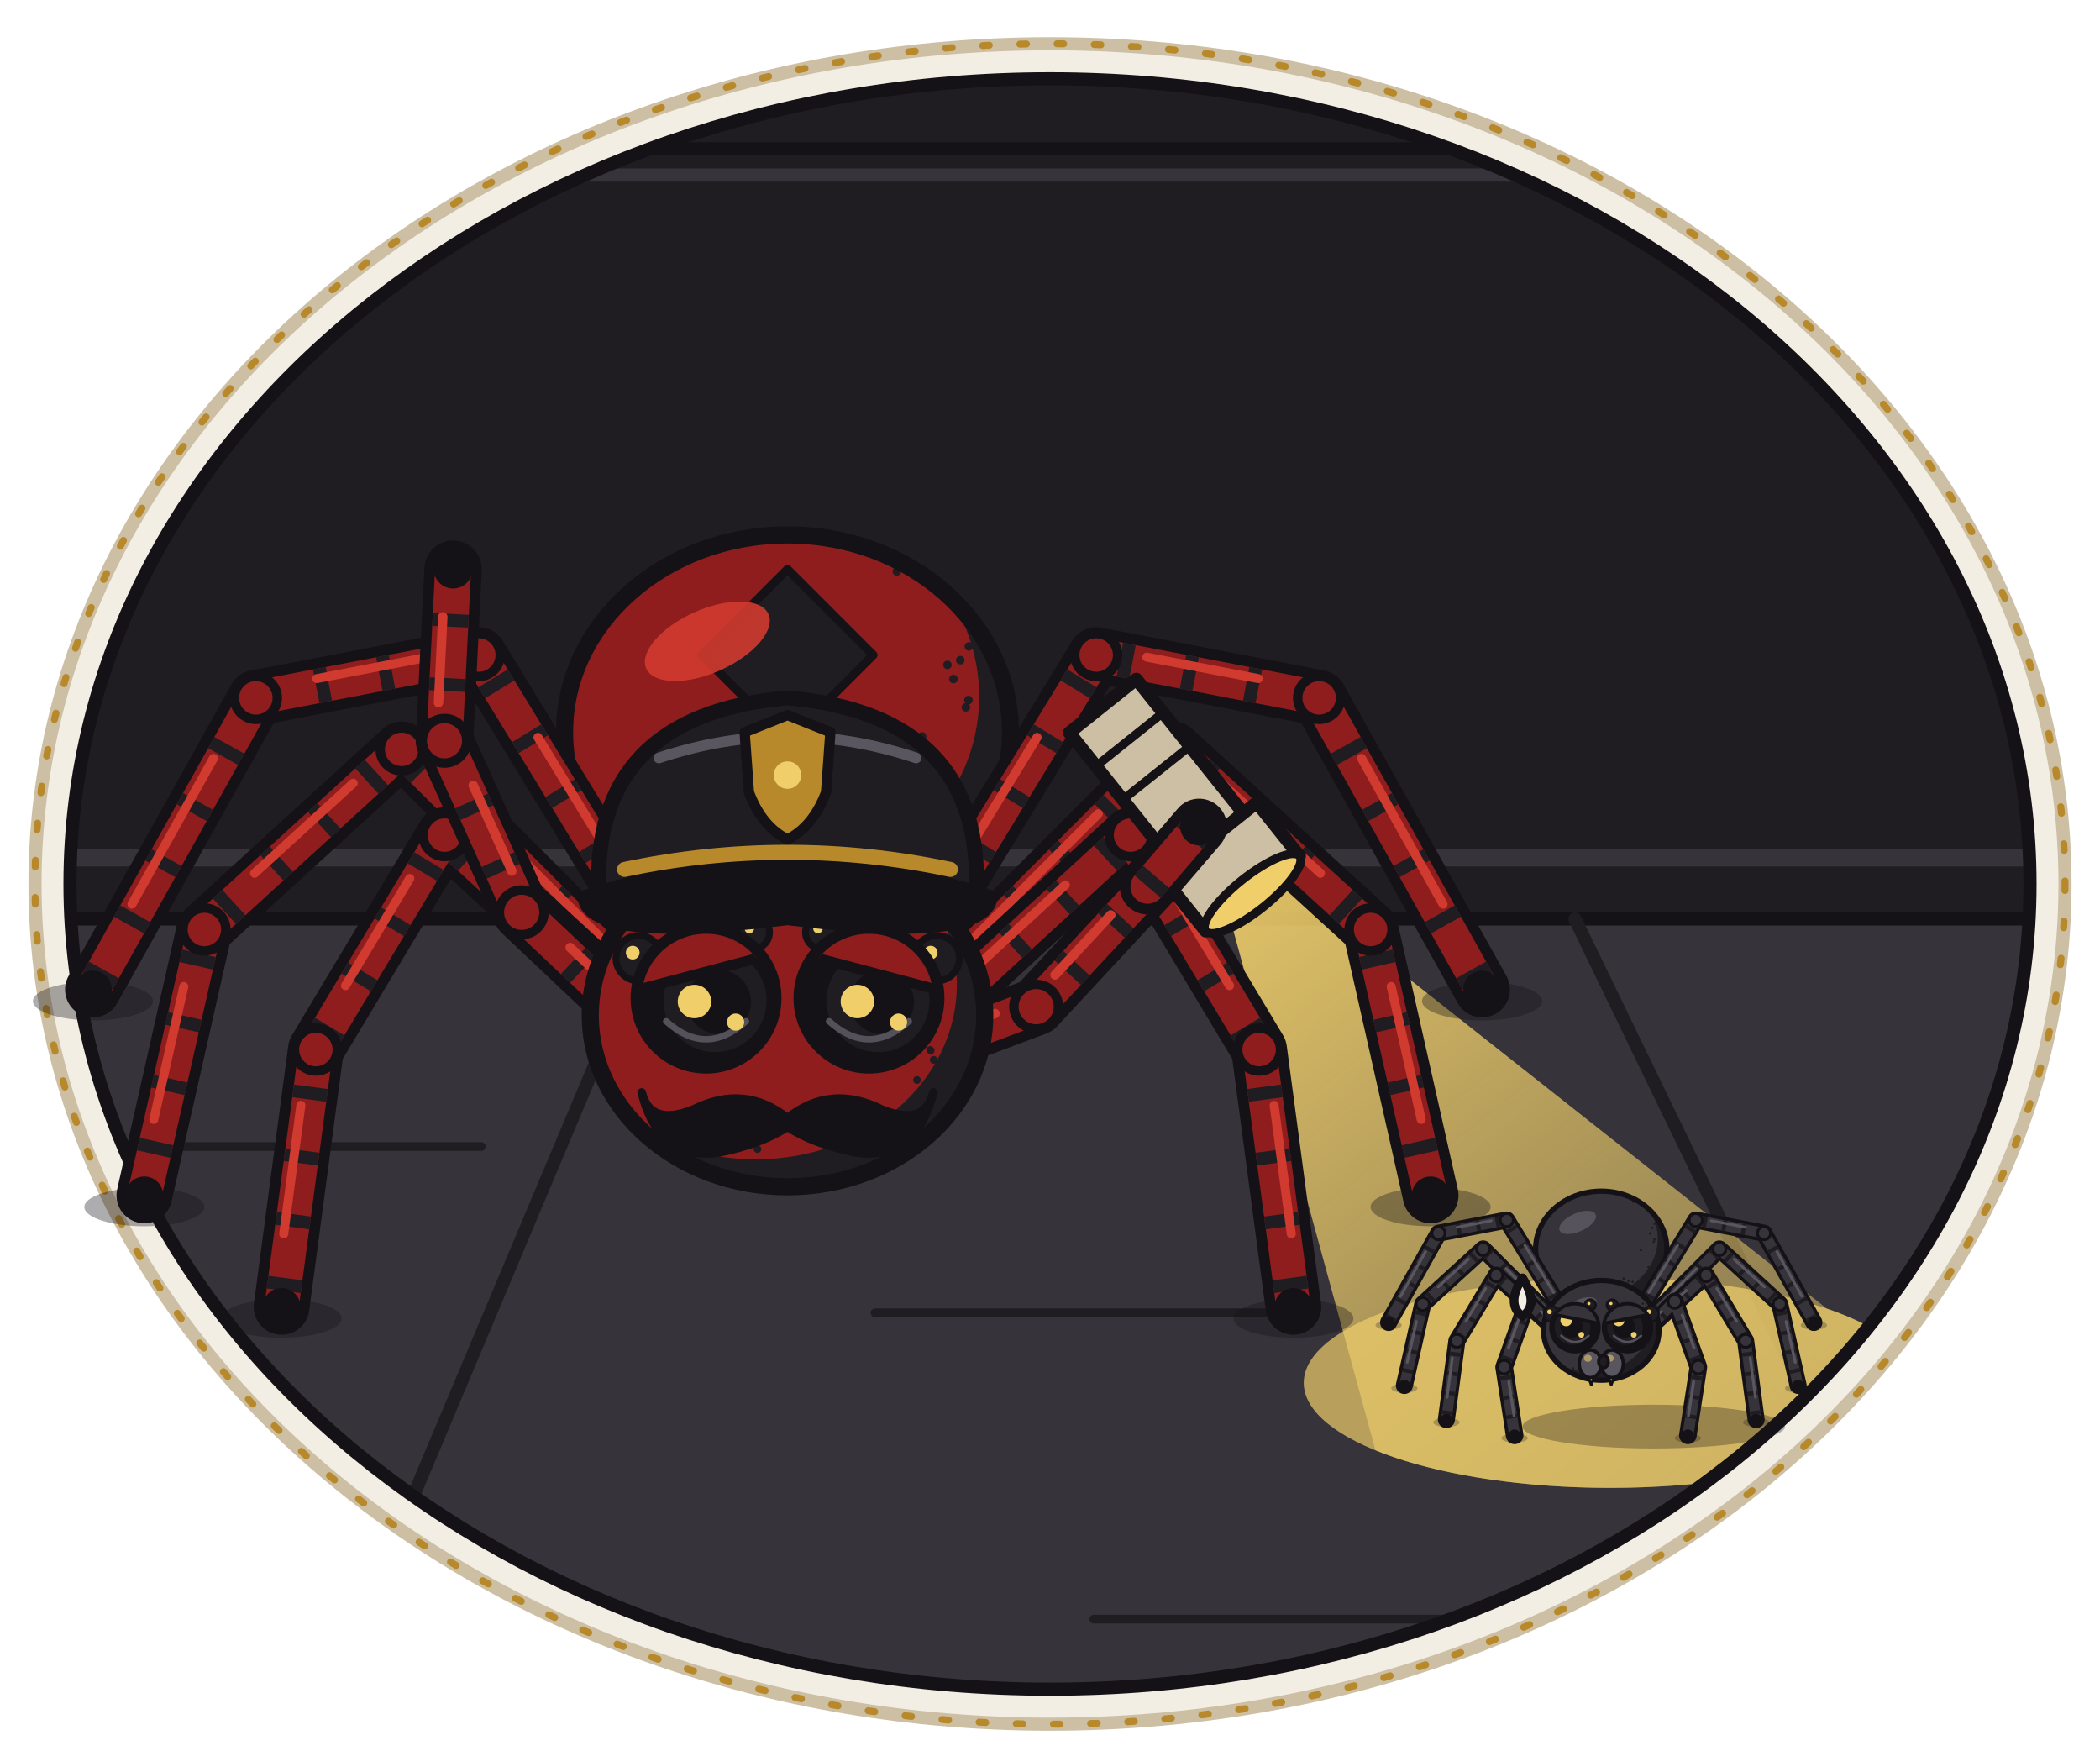
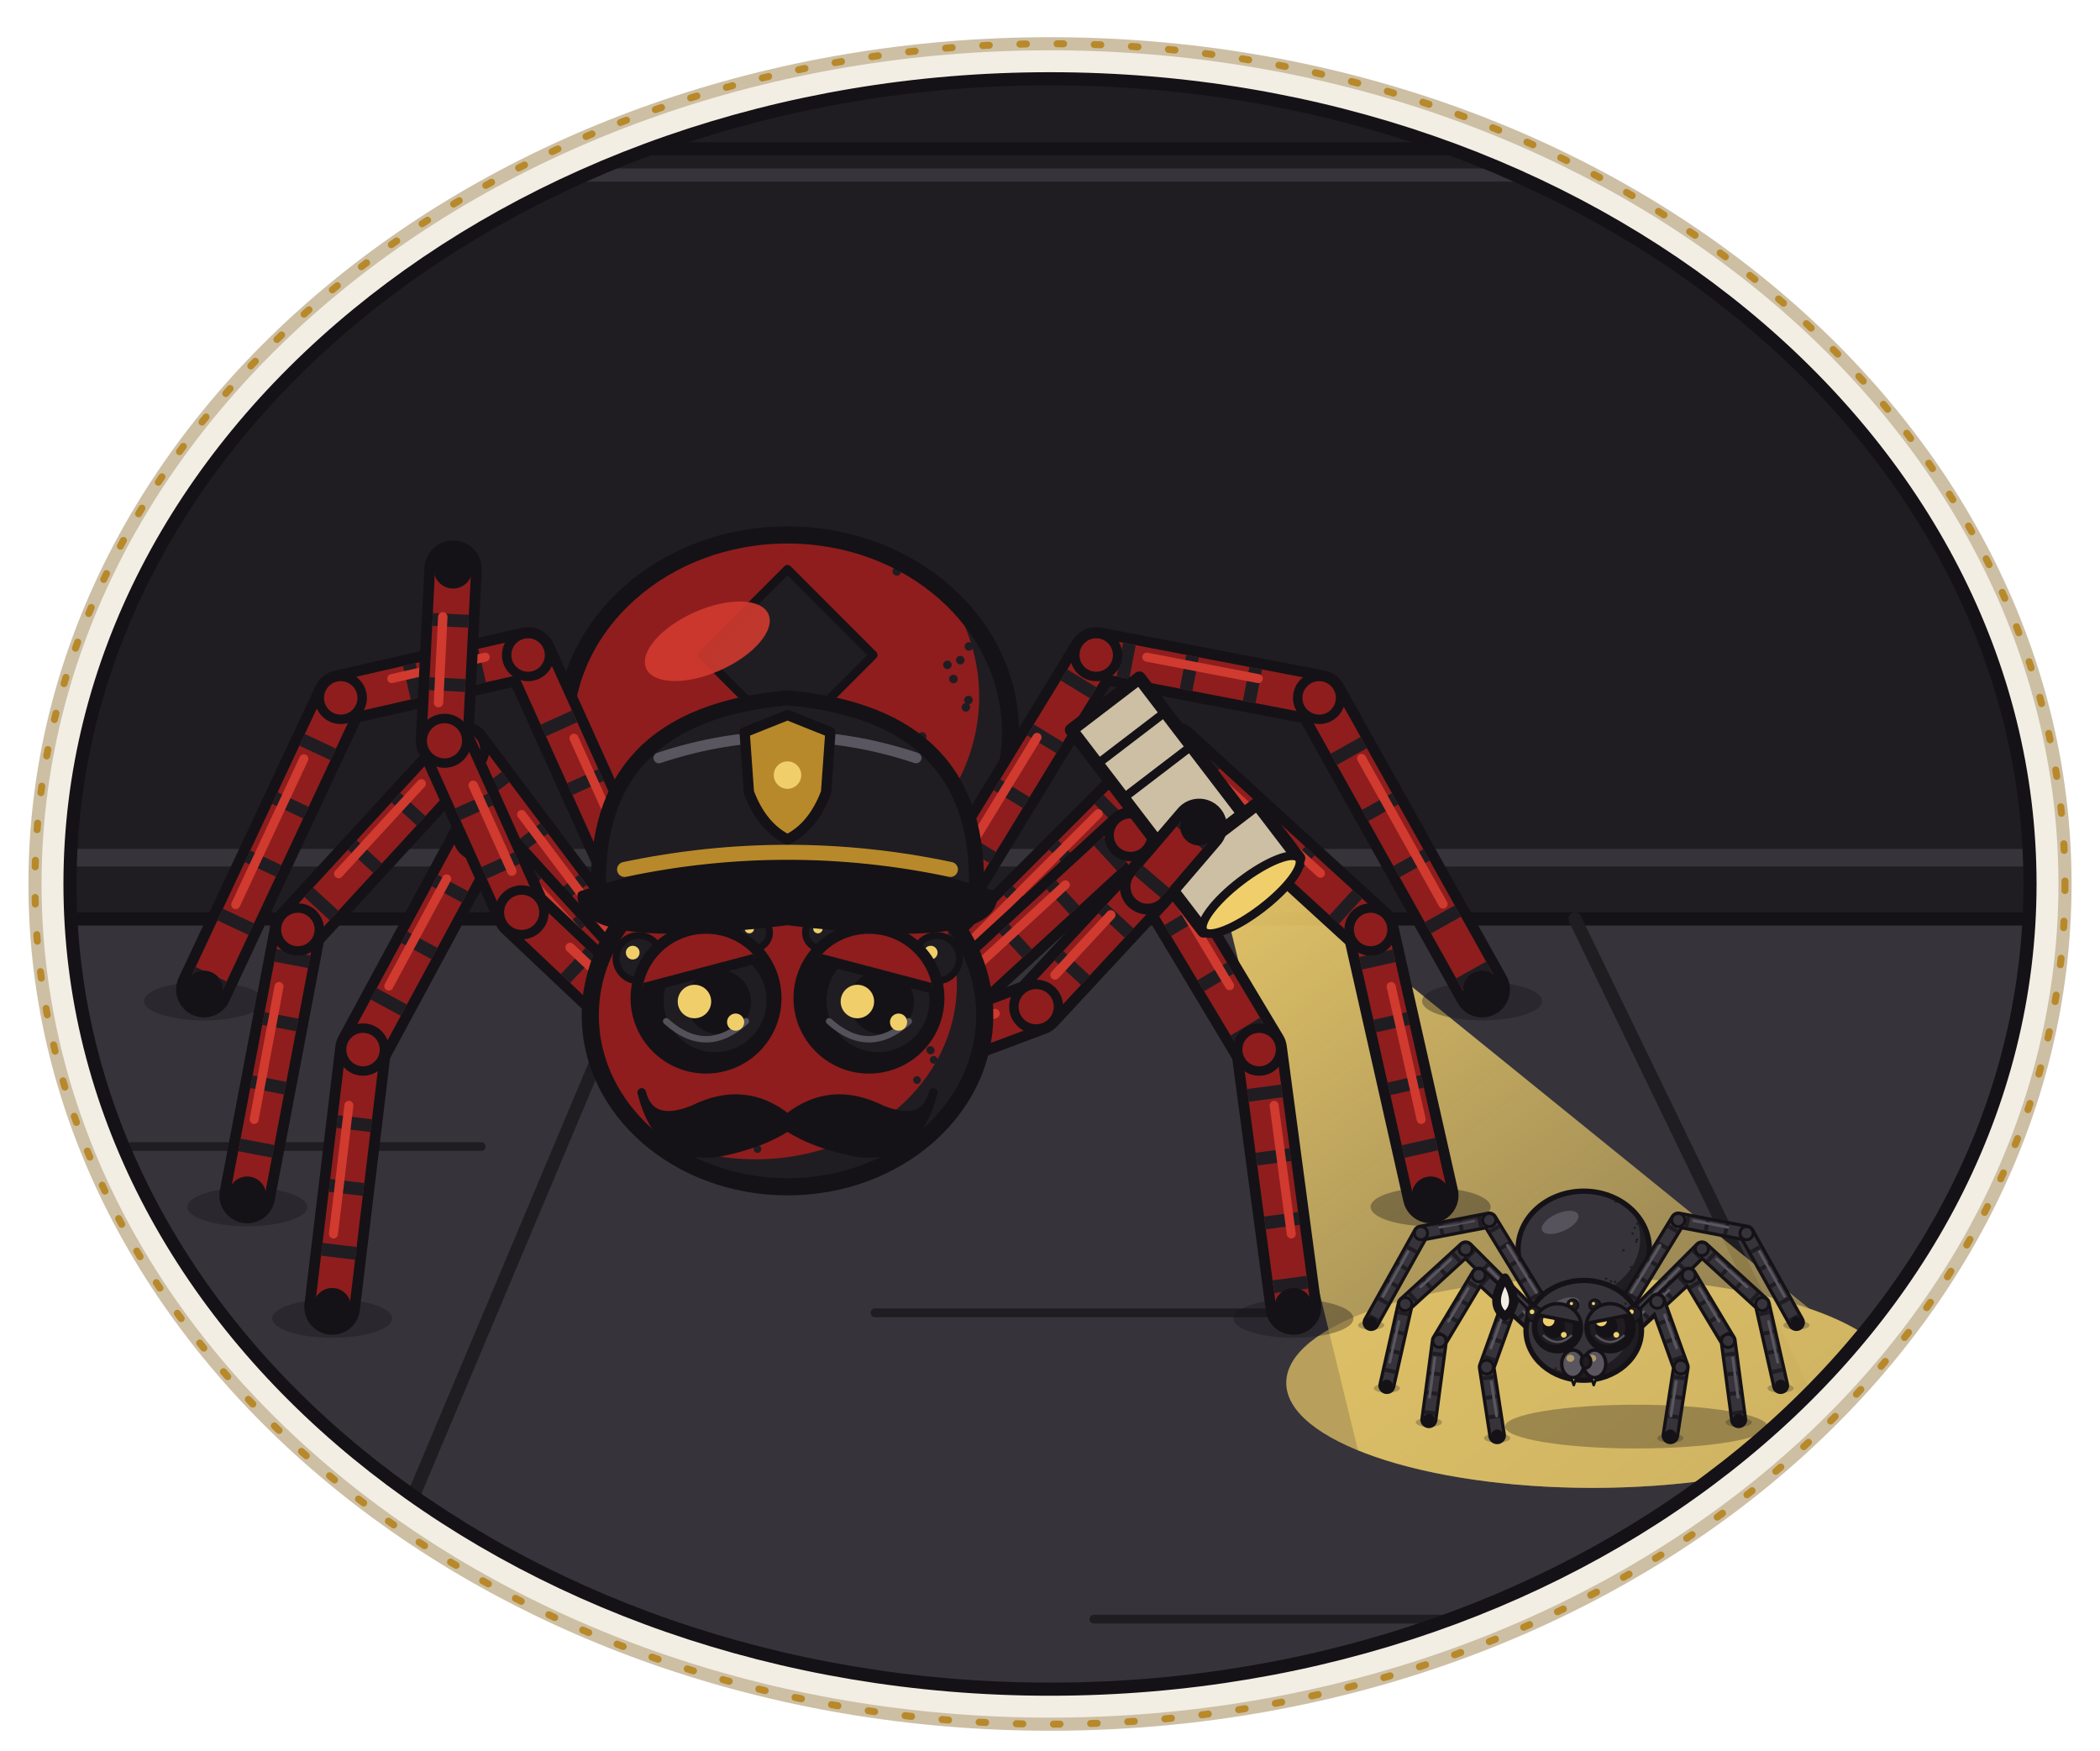
<svg xmlns="http://www.w3.org/2000/svg" viewBox="0 0 480 400" role="img" aria-labelledby="creature-guard-spider-title">
  <defs>
-     <linearGradient id="cr-guard-beam1" gradientUnits="userSpaceOnUse" x1="286.3" y1="204.2" x2="423.6" y2="376.1">
+     <linearGradient id="cr-guard-beam1" gradientUnits="userSpaceOnUse" x1="286" y1="204.5" x2="419.5" y2="379.3">
      <stop offset="0" stop-color="#f0cf6b" stop-opacity="0.9" />
      <stop offset="1" stop-color="#f0cf6b" stop-opacity="0.3" />
    </linearGradient>
  </defs>
  <clipPath id="cr-guard-ov0">
    <ellipse cx="240" cy="202" rx="224" ry="184" fill="#000" />
  </clipPath>
  <ellipse cx="240" cy="202" rx="232" ry="192" fill="#f3eee4" stroke="#cdbfa4" stroke-width="3" />
  <ellipse cx="240" cy="202" rx="224" ry="184" fill="#e6dccb" stroke="#cdbfa4" stroke-width="2.5" />
  <g clip-path="url(#cr-guard-ov0)">
    <path d="M0 0 H480 V210 H0 Z" fill="#1f1d22" />
    <path d="M0 34 H480" fill="none" stroke="#141216" stroke-width="3" stroke-linecap="round" stroke-linejoin="round" />
    <path d="M0 40 H480" fill="none" stroke="#36343a" stroke-width="3" stroke-linecap="round" stroke-linejoin="round" />
    <path d="M0 196 H480" fill="none" stroke="#36343a" stroke-width="4" stroke-linecap="round" stroke-linejoin="round" />
    <path d="M0 210 H480 V400 H0 Z" fill="#36343a" />
    <path d="M0 210 L480 210" stroke="#141216" stroke-width="3" stroke-linecap="round" />
    <path d="M150 210 L70 400" stroke="#1f1d22" stroke-width="3" stroke-linecap="round" />
    <path d="M360 210 L452 400" stroke="#1f1d22" stroke-width="3" stroke-linecap="round" />
    <path d="M30 262 L110 262" stroke="#1f1d22" stroke-width="2" stroke-linecap="round" />
    <path d="M200 300 L300 300" stroke="#1f1d22" stroke-width="2" stroke-linecap="round" />
    <path d="M250 370 L360 370" stroke="#1f1d22" stroke-width="2" stroke-linecap="round" />
-     <path d="M280.8 208.6 L291.8 199.8 L417.5 299 A70 24 0 1 1 314.4 331.4 Z" fill="url(#cr-guard-beam1)" />
-     <ellipse cx="368" cy="316" rx="70" ry="24" fill="#f0cf6b" opacity="0.7" />
+     <path d="M280.4 208.7 L291.5 200.2 L413.5 299 A70 24 0 1 1 310.4 331.4 Z" fill="url(#cr-guard-beam1)" />
+     <ellipse cx="364" cy="316" rx="70" ry="24" fill="#f0cf6b" opacity="0.7" />
  </g>
  <ellipse cx="240" cy="202" rx="224" ry="184" fill="none" stroke="#141216" stroke-width="3" />
  <ellipse cx="240" cy="202" rx="232" ry="192" fill="none" stroke="#b8892a" stroke-width="1.6" stroke-dasharray="1.5 7" stroke-linecap="round" />
-   <ellipse cx="378" cy="326" rx="30" ry="5" fill="#141216" opacity="0.3" />
-   <g transform="translate(366 304) rotate(0) scale(0.3 0.3)">
+   <ellipse cx="374" cy="326" rx="30" ry="5" fill="#141216" opacity="0.3" />
+   <g transform="translate(362 304) rotate(0) scale(0.3 0.3)">
    <ellipse cx="66" cy="82.1" rx="10" ry="3.5" fill="#141216" opacity="0.25" />
    <ellipse cx="118" cy="70.1" rx="10" ry="3.5" fill="#141216" opacity="0.25" />
    <ellipse cx="150" cy="44.1" rx="10" ry="3.5" fill="#141216" opacity="0.25" />
    <ellipse cx="162" cy="-3.9" rx="10" ry="3.5" fill="#141216" opacity="0.25" />
    <ellipse cx="-66" cy="82.1" rx="10" ry="3.5" fill="#141216" opacity="0.25" />
    <ellipse cx="-118" cy="70.1" rx="10" ry="3.5" fill="#141216" opacity="0.25" />
    <ellipse cx="-150" cy="44.1" rx="10" ry="3.5" fill="#141216" opacity="0.25" />
    <ellipse cx="-162" cy="-3.9" rx="10" ry="3.5" fill="#141216" opacity="0.25" />
    <g transform="rotate(0 0 -62)">
      <clipPath id="cr-guard-c2">
        <ellipse cx="0" cy="-62" rx="50" ry="44" fill="#000" />
      </clipPath>
      <ellipse cx="0" cy="-62" rx="50" ry="44" fill="#1f1d22" />
      <g clip-path="url(#cr-guard-c2)">
        <ellipse cx="-8" cy="-69.9" rx="51" ry="44.9" fill="#36343a" />
        <path d="M23.9 -36.9h0M36 -48.1h0M24.5 -97.9h0M5 -29.3h0M-25.9 -30.8h0M30.2 -61h0M40 -67.5h0M40.6 -69.2h0M37.2 -73.8h0M19.5 -35.4h0M-27.3 -31.3h0M-28.1 -30.4h0M-18.5 -33.8h0M17.1 -39.4h0M40.7 -81.2h0M20.8 -37.3h0M38.8 -78.1h0" stroke="#1f1d22" stroke-width="1.9" stroke-linecap="round" />
        <ellipse cx="-18" cy="-82.2" rx="15" ry="7" fill="#5a5660" transform="rotate(-24 -18 -82.2)" opacity="0.9" />
      </g>
      <ellipse cx="0" cy="-62" rx="50" ry="44" fill="none" stroke="#141216" stroke-width="4" />
    </g>
    <g>
      <path d="M28 -12 L72 -84 L124 -74 L162 -6" fill="none" stroke="#141216" stroke-width="13" stroke-linecap="round" stroke-linejoin="round" />
      <path d="M28 -12 L72 -84 L124 -74 L162 -6" fill="none" stroke="#36343a" stroke-width="8" stroke-linecap="round" stroke-linejoin="round" />
      <path d="M28 -12 L72 -84 L124 -74 L162 -6" fill="none" stroke="#1f1d22" stroke-width="8" stroke-dasharray="3 12" stroke-linejoin="round" />
      <path d="M36.2 -28.8 L58.2 -64.8M83.8 -83.5 L109.8 -78.5M133.9 -59.9 L152.9 -25.9" stroke="#5a5660" stroke-width="2.1" stroke-linecap="round" fill="none" />
      <circle cx="72" cy="-84" r="5" fill="#36343a" stroke="#141216" stroke-width="2.2" />
      <circle cx="124" cy="-74" r="5" fill="#36343a" stroke="#141216" stroke-width="2.2" />
      <circle cx="162" cy="-6" r="4.4" fill="#141216" />
    </g>
    <g>
      <path d="M-28 -12 L-72 -84 L-124 -74 L-162 -6" fill="none" stroke="#141216" stroke-width="13" stroke-linecap="round" stroke-linejoin="round" />
      <path d="M-28 -12 L-72 -84 L-124 -74 L-162 -6" fill="none" stroke="#36343a" stroke-width="8" stroke-linecap="round" stroke-linejoin="round" />
      <path d="M-28 -12 L-72 -84 L-124 -74 L-162 -6" fill="none" stroke="#1f1d22" stroke-width="8" stroke-dasharray="3 12" stroke-linejoin="round" />
      <path d="M-36.2 -28.8 L-58.2 -64.8M-83.8 -83.5 L-109.8 -78.5M-133.9 -59.9 L-152.9 -25.9" stroke="#5a5660" stroke-width="2.1" stroke-linecap="round" fill="none" />
      <circle cx="-72" cy="-84" r="5" fill="#36343a" stroke="#141216" stroke-width="2.2" />
      <circle cx="-124" cy="-74" r="5" fill="#36343a" stroke="#141216" stroke-width="2.2" />
      <circle cx="-162" cy="-6" r="4.4" fill="#141216" />
    </g>
    <g>
      <path d="M32 -4 L90 -62 L136 -20 L150 42" fill="none" stroke="#141216" stroke-width="13" stroke-linecap="round" stroke-linejoin="round" />
      <path d="M32 -4 L90 -62 L136 -20 L150 42" fill="none" stroke="#36343a" stroke-width="8" stroke-linecap="round" stroke-linejoin="round" />
      <path d="M32 -4 L90 -62 L136 -20 L150 42" fill="none" stroke="#1f1d22" stroke-width="8" stroke-dasharray="3 12" stroke-linejoin="round" />
      <path d="M43.5 -18 L72.5 -47M101.3 -54.1 L124.3 -33.1M140.8 -6.7 L147.8 24.3" stroke="#5a5660" stroke-width="2.1" stroke-linecap="round" fill="none" />
      <circle cx="90" cy="-62" r="5" fill="#36343a" stroke="#141216" stroke-width="2.2" />
      <circle cx="136" cy="-20" r="5" fill="#36343a" stroke="#141216" stroke-width="2.2" />
      <circle cx="150" cy="42" r="4.4" fill="#141216" />
    </g>
    <g>
      <path d="M-32 -4 L-90 -62 L-136 -20 L-150 42" fill="none" stroke="#141216" stroke-width="13" stroke-linecap="round" stroke-linejoin="round" />
      <path d="M-32 -4 L-90 -62 L-136 -20 L-150 42" fill="none" stroke="#36343a" stroke-width="8" stroke-linecap="round" stroke-linejoin="round" />
      <path d="M-32 -4 L-90 -62 L-136 -20 L-150 42" fill="none" stroke="#1f1d22" stroke-width="8" stroke-dasharray="3 12" stroke-linejoin="round" />
      <path d="M-43.5 -18 L-72.5 -47M-101.3 -54.1 L-124.3 -33.1M-140.8 -6.7 L-147.8 24.3" stroke="#5a5660" stroke-width="2.1" stroke-linecap="round" fill="none" />
      <circle cx="-90" cy="-62" r="5" fill="#36343a" stroke="#141216" stroke-width="2.2" />
      <circle cx="-136" cy="-20" r="5" fill="#36343a" stroke="#141216" stroke-width="2.2" />
      <circle cx="-150" cy="42" r="4.4" fill="#141216" />
    </g>
    <g>
      <path d="M30 4 L80 -42 L110 8 L118 68" fill="none" stroke="#141216" stroke-width="13" stroke-linecap="round" stroke-linejoin="round" />
      <path d="M30 4 L80 -42 L110 8 L118 68" fill="none" stroke="#36343a" stroke-width="8" stroke-linecap="round" stroke-linejoin="round" />
      <path d="M30 4 L80 -42 L110 8 L118 68" fill="none" stroke="#1f1d22" stroke-width="8" stroke-dasharray="3 12" stroke-linejoin="round" />
      <path d="M39.8 -7.4 L64.8 -30.4M88.1 -31.9 L103.1 -6.9M113.5 21 L117.5 51" stroke="#5a5660" stroke-width="2.1" stroke-linecap="round" fill="none" />
      <circle cx="80" cy="-42" r="5" fill="#36343a" stroke="#141216" stroke-width="2.2" />
      <circle cx="110" cy="8" r="5" fill="#36343a" stroke="#141216" stroke-width="2.2" />
      <circle cx="118" cy="68" r="4.4" fill="#141216" />
    </g>
    <g>
      <path d="M-30 4 L-80 -42 L-110 8 L-118 68" fill="none" stroke="#141216" stroke-width="13" stroke-linecap="round" stroke-linejoin="round" />
      <path d="M-30 4 L-80 -42 L-110 8 L-118 68" fill="none" stroke="#36343a" stroke-width="8" stroke-linecap="round" stroke-linejoin="round" />
      <path d="M-30 4 L-80 -42 L-110 8 L-118 68" fill="none" stroke="#1f1d22" stroke-width="8" stroke-dasharray="3 12" stroke-linejoin="round" />
      <path d="M-39.8 -7.4 L-64.8 -30.4M-88.1 -31.9 L-103.1 -6.9M-113.5 21 L-117.5 51" stroke="#5a5660" stroke-width="2.1" stroke-linecap="round" fill="none" />
      <circle cx="-80" cy="-42" r="5" fill="#36343a" stroke="#141216" stroke-width="2.2" />
      <circle cx="-110" cy="8" r="5" fill="#36343a" stroke="#141216" stroke-width="2.2" />
      <circle cx="-118" cy="68" r="4.4" fill="#141216" />
    </g>
    <g>
      <path d="M24 10 L56 -22 L74 28 L66 80" fill="none" stroke="#141216" stroke-width="13.4" stroke-linecap="round" stroke-linejoin="round" />
      <path d="M24 10 L56 -22 L74 28 L66 80" fill="none" stroke="#36343a" stroke-width="8.4" stroke-linecap="round" stroke-linejoin="round" />
      <path d="M24 10 L56 -22 L74 28 L66 80" fill="none" stroke="#1f1d22" stroke-width="8.4" stroke-dasharray="3 12" stroke-linejoin="round" />
      <path d="M29.7 1.7 L45.7 -14.3M61.7 -11.6 L70.7 13.4M70.4 39.2 L66.4 65.2" stroke="#5a5660" stroke-width="2.2" stroke-linecap="round" fill="none" />
      <circle cx="56" cy="-22" r="5.2" fill="#36343a" stroke="#141216" stroke-width="2.2" />
      <circle cx="74" cy="28" r="5.2" fill="#36343a" stroke="#141216" stroke-width="2.2" />
      <circle cx="66" cy="80" r="4.5" fill="#141216" />
    </g>
    <g>
      <path d="M-24 10 L-56 -22 L-74 28 L-66 80" fill="none" stroke="#141216" stroke-width="13.4" stroke-linecap="round" stroke-linejoin="round" />
      <path d="M-24 10 L-56 -22 L-74 28 L-66 80" fill="none" stroke="#36343a" stroke-width="8.4" stroke-linecap="round" stroke-linejoin="round" />
      <path d="M-24 10 L-56 -22 L-74 28 L-66 80" fill="none" stroke="#1f1d22" stroke-width="8.4" stroke-dasharray="3 12" stroke-linejoin="round" />
      <path d="M-29.7 1.7 L-45.7 -14.3M-61.7 -11.6 L-70.7 13.4M-70.4 39.2 L-66.4 65.2" stroke="#5a5660" stroke-width="2.2" stroke-linecap="round" fill="none" />
      <circle cx="-56" cy="-22" r="5.2" fill="#36343a" stroke="#141216" stroke-width="2.2" />
      <circle cx="-74" cy="28" r="5.2" fill="#36343a" stroke="#141216" stroke-width="2.2" />
      <circle cx="-66" cy="80" r="4.5" fill="#141216" />
    </g>
    <g transform="rotate(0 0 0)">
      <clipPath id="cr-guard-c3">
        <ellipse cx="0" cy="0" rx="44" ry="38" fill="#000" />
      </clipPath>
      <ellipse cx="0" cy="0" rx="44" ry="38" fill="#1f1d22" />
      <g clip-path="url(#cr-guard-c3)">
        <ellipse cx="-7" cy="-6.8" rx="44.9" ry="38.8" fill="#36343a" />
        <path d="M32 7.8h0M2.7 25.7h0M-21.4 29h0M-6.7 29.6h0M28.8 14.4h0M35.4 -15.9h0M8.3 23.8h0M32.3 3.1h0M32.7 9.9h0M31.8 7.7h0M31.7 -24.5h0M31.7 -20.3h0" stroke="#1f1d22" stroke-width="1.8" stroke-linecap="round" />
        <ellipse cx="-15.8" cy="-17.5" rx="13.2" ry="6.1" fill="#5a5660" transform="rotate(-24 -15.8 -17.5)" opacity="0.9" />
      </g>
      <ellipse cx="0" cy="0" rx="44" ry="38" fill="none" stroke="#141216" stroke-width="4" />
    </g>
    <path d="M-10.6 33.2 l3 8.5 l2.6 -7.6 Z" fill="#f3eee4" stroke="#141216" stroke-width="2" stroke-linecap="round" stroke-linejoin="round" />
    <path d="M10.6 33.2 l-3 8.5 l-2.5 -7.6 Z" fill="#f3eee4" stroke="#141216" stroke-width="2" stroke-linecap="round" stroke-linejoin="round" />
    <ellipse cx="-8.3" cy="25.5" rx="8.5" ry="10.5" fill="#5a5660" stroke="#141216" stroke-width="2.6" />
    <ellipse cx="8.3" cy="25.5" rx="8.5" ry="10.5" fill="#5a5660" stroke="#141216" stroke-width="2.6" />
    <ellipse cx="-10.2" cy="21.3" rx="3" ry="2.7" fill="#f0cf6b" opacity="0.55" />
    <ellipse cx="6.5" cy="21.3" rx="3" ry="2.7" fill="#f0cf6b" opacity="0.55" />
    <circle cx="-8.4" cy="-19.3" r="5" fill="#141216" />
    <circle cx="-8.4" cy="-19.3" r="3.4" fill="#1f1d22" />
    <circle cx="-9.4" cy="-20.4" r="1.2" fill="#f0cf6b" />
    <circle cx="8.4" cy="-19.3" r="5" fill="#141216" />
    <circle cx="8.4" cy="-19.3" r="3.4" fill="#1f1d22" />
    <circle cx="7.4" cy="-20.4" r="1.2" fill="#f0cf6b" />
    <circle cx="-37.8" cy="-12.5" r="6.7" fill="#141216" />
    <circle cx="-37.8" cy="-12.5" r="5.1" fill="#1f1d22" />
    <circle cx="-39.4" cy="-14.1" r="1.8" fill="#f0cf6b" />
    <circle cx="37.9" cy="-12.5" r="6.7" fill="#141216" />
    <circle cx="37.9" cy="-12.5" r="5.1" fill="#1f1d22" />
    <circle cx="36.3" cy="-14.1" r="1.8" fill="#f0cf6b" />
    <circle cx="-20" cy="-2" r="19.6" fill="#141216" />
    <clipPath id="cr-guard-e4">
      <circle cx="-20" cy="-2" r="17" fill="#000" />
    </clipPath>
    <g clip-path="url(#cr-guard-e4)">
      <circle cx="-20" cy="-2" r="17" fill="#141216" />
      <circle cx="-21.9" cy="-2.5" r="13.6" fill="#1f1d22" />
      <circle cx="-22.7" cy="-2.7" r="8.5" fill="#141216" />
      <path d="M-30.5 4.1 Q-20 13.6 -9.5 4.1" fill="none" stroke="#5a5660" stroke-width="1.7" stroke-linecap="round" stroke-linejoin="round" opacity="0.9" />
      <circle cx="-26.7" cy="-7.5" r="4.4" fill="#f0cf6b" />
      <circle cx="-15.2" cy="3.4" r="2.2" fill="#f0cf6b" />
      <path d="M-1.3 -22.4 L-1.3 -5.1 L-38.7 -12.5 L-38.7 -22.4 Z" fill="#36343a" />
      <path d="M-1.3 -5.1 L-38.7 -12.5" fill="none" stroke="#141216" stroke-width="2.72" stroke-linecap="round" stroke-linejoin="round" />
    </g>
    <circle cx="20" cy="-2" r="19.6" fill="#141216" />
    <clipPath id="cr-guard-e5">
      <circle cx="20" cy="-2" r="17" fill="#000" />
    </clipPath>
    <g clip-path="url(#cr-guard-e5)">
      <circle cx="20" cy="-2" r="17" fill="#141216" />
      <circle cx="18.1" cy="-2.5" r="13.6" fill="#1f1d22" />
      <circle cx="17.3" cy="-2.7" r="8.5" fill="#141216" />
      <path d="M9.5 4.1 Q20 13.6 30.5 4.1" fill="none" stroke="#5a5660" stroke-width="1.7" stroke-linecap="round" stroke-linejoin="round" opacity="0.9" />
      <circle cx="13.3" cy="-7.5" r="4.4" fill="#f0cf6b" />
      <circle cx="24.8" cy="3.4" r="2.2" fill="#f0cf6b" />
      <path d="M1.3 -22.4 L1.3 -5.1 L38.7 -12.5 L38.7 -22.4 Z" fill="#36343a" />
      <path d="M1.3 -5.1 L38.7 -12.5" fill="none" stroke="#141216" stroke-width="2.72" stroke-linecap="round" stroke-linejoin="round" />
    </g>
    <ellipse cx="1.7" cy="23.8" rx="3.7" ry="4.8" fill="#1f1d22" stroke="#141216" stroke-width="2.4" />
  </g>
-   <path d="M348 292 q-3.85 6.05 0 8.8 q3.85 -2.75 0 -8.8 Z" fill="#f3eee4" stroke="#141216" stroke-width="2" stroke-linecap="round" stroke-linejoin="round" />
+   <path d="M344 292 q-3.85 6.05 0 8.8 q3.85 -2.75 0 -8.8 Z" fill="#f3eee4" stroke="#141216" stroke-width="2" stroke-linecap="round" stroke-linejoin="round" />
  <g transform="translate(180 232) rotate(0) scale(0.98 0.98)">
    <ellipse cx="118" cy="70.7" rx="14" ry="4.5" fill="#141216" opacity="0.35" />
    <ellipse cx="150" cy="44.7" rx="14" ry="4.5" fill="#141216" opacity="0.35" />
    <ellipse cx="162" cy="-3.3" rx="14" ry="4.5" fill="#141216" opacity="0.35" />
-     <ellipse cx="-118" cy="70.7" rx="14" ry="4.5" fill="#141216" opacity="0.35" />
-     <ellipse cx="-150" cy="44.7" rx="14" ry="4.5" fill="#141216" opacity="0.35" />
-     <ellipse cx="-162" cy="-3.3" rx="14" ry="4.5" fill="#141216" opacity="0.35" />
+     <ellipse cx="-106.2" cy="70.7" rx="14" ry="4.5" fill="#141216" opacity="0.35" />
+     <ellipse cx="-126" cy="44.7" rx="14" ry="4.5" fill="#141216" opacity="0.35" />
+     <ellipse cx="-136.1" cy="-3.3" rx="14" ry="4.5" fill="#141216" opacity="0.35" />
    <g transform="rotate(0 0 -66)">
      <clipPath id="cr-guard-c6">
        <ellipse cx="0" cy="-66" rx="52" ry="46" fill="#000" />
      </clipPath>
      <ellipse cx="0" cy="-66" rx="52" ry="46" fill="#1f1d22" />
      <g clip-path="url(#cr-guard-c6)">
        <ellipse cx="-8.3" cy="-74.3" rx="53" ry="46.9" fill="#8f1d1d" />
        <path d="M24.8 -39.8h0M37.5 -51.5h0M25.5 -103.5h0M5.2 -31.8h0M-27 -33.4h0M31.4 -65h0M41.6 -71.8h0M42.2 -73.5h0M38.7 -78.4h0M20.3 -38.2h0M-28.3 -33.9h0M-29.3 -32.9h0M-19.3 -36.6h0M17.8 -42.4h0M42.3 -86h0M21.7 -40.1h0M40.3 -82.8h0M-40.8 -43h0M37.3 -81.7h0M-27.9 -33.8h0" stroke="#1f1d22" stroke-width="2" stroke-linecap="round" />
        <path d="M-20 -84 L0 -104 L20 -84 L0 -64 Z" fill="#1f1d22" stroke="#141216" stroke-width="2" stroke-linecap="round" stroke-linejoin="round" />
        <path d="M-36 -52 Q0 -36 36 -52" fill="none" stroke="#d13a2f" stroke-width="4" stroke-linecap="round" stroke-linejoin="round" />
        <ellipse cx="-18.7" cy="-87.2" rx="15.6" ry="7.4" fill="#d13a2f" transform="rotate(-24 -18.7 -87.2)" opacity="0.9" />
      </g>
      <ellipse cx="0" cy="-66" rx="52" ry="46" fill="none" stroke="#141216" stroke-width="4" />
    </g>
    <g>
      <path d="M28 -12 L72 -84 L124 -74 L162 -6" fill="none" stroke="#141216" stroke-width="13" stroke-linecap="round" stroke-linejoin="round" />
      <path d="M28 -12 L72 -84 L124 -74 L162 -6" fill="none" stroke="#8f1d1d" stroke-width="8" stroke-linecap="round" stroke-linejoin="round" />
      <path d="M28 -12 L72 -84 L124 -74 L162 -6" fill="none" stroke="#1f1d22" stroke-width="8" stroke-dasharray="3 12" stroke-linejoin="round" />
      <path d="M36.2 -28.8 L58.2 -64.8M83.8 -83.5 L109.8 -78.5M133.9 -59.9 L152.9 -25.9" stroke="#d13a2f" stroke-width="2.1" stroke-linecap="round" fill="none" />
      <circle cx="72" cy="-84" r="5" fill="#8f1d1d" stroke="#141216" stroke-width="2.2" />
      <circle cx="124" cy="-74" r="5" fill="#8f1d1d" stroke="#141216" stroke-width="2.2" />
      <circle cx="162" cy="-6" r="4.4" fill="#141216" />
    </g>
    <g>
-       <path d="M-28 -12 L-72 -84 L-124 -74 L-162 -6" fill="none" stroke="#141216" stroke-width="13" stroke-linecap="round" stroke-linejoin="round" />
-       <path d="M-28 -12 L-72 -84 L-124 -74 L-162 -6" fill="none" stroke="#8f1d1d" stroke-width="8" stroke-linecap="round" stroke-linejoin="round" />
-       <path d="M-28 -12 L-72 -84 L-124 -74 L-162 -6" fill="none" stroke="#1f1d22" stroke-width="8" stroke-dasharray="3 12" stroke-linejoin="round" />
-       <path d="M-36.2 -28.8 L-58.2 -64.8M-83.8 -83.5 L-109.8 -78.5M-133.9 -59.9 L-152.9 -25.9" stroke="#d13a2f" stroke-width="2.1" stroke-linecap="round" fill="none" />
-       <circle cx="-72" cy="-84" r="5" fill="#8f1d1d" stroke="#141216" stroke-width="2.2" />
-       <circle cx="-124" cy="-74" r="5" fill="#8f1d1d" stroke="#141216" stroke-width="2.2" />
-       <circle cx="-162" cy="-6" r="4.4" fill="#141216" />
+       <path d="M-28 -12 L-60.5 -84 L-104.2 -74 L-136.1 -6" fill="none" stroke="#141216" stroke-width="13" stroke-linecap="round" stroke-linejoin="round" />
+       <path d="M-28 -12 L-60.5 -84 L-104.2 -74 L-136.1 -6" fill="none" stroke="#8f1d1d" stroke-width="8" stroke-linecap="round" stroke-linejoin="round" />
+       <path d="M-28 -12 L-60.5 -84 L-104.2 -74 L-136.1 -6" fill="none" stroke="#1f1d22" stroke-width="8" stroke-dasharray="3 12" stroke-linejoin="round" />
+       <path d="M-33.5 -28.6 L-49.8 -64.6M-70.5 -83.5 L-92.3 -78.5M-112.8 -59.8 L-128.7 -25.8" stroke="#d13a2f" stroke-width="2.1" stroke-linecap="round" fill="none" />
+       <circle cx="-60.5" cy="-84" r="5" fill="#8f1d1d" stroke="#141216" stroke-width="2.2" />
+       <circle cx="-104.2" cy="-74" r="5" fill="#8f1d1d" stroke="#141216" stroke-width="2.2" />
+       <circle cx="-136.1" cy="-6" r="4.4" fill="#141216" />
    </g>
    <g>
      <path d="M32 -4 L90 -62 L136 -20 L150 42" fill="none" stroke="#141216" stroke-width="13" stroke-linecap="round" stroke-linejoin="round" />
      <path d="M32 -4 L90 -62 L136 -20 L150 42" fill="none" stroke="#8f1d1d" stroke-width="8" stroke-linecap="round" stroke-linejoin="round" />
      <path d="M32 -4 L90 -62 L136 -20 L150 42" fill="none" stroke="#1f1d22" stroke-width="8" stroke-dasharray="3 12" stroke-linejoin="round" />
      <path d="M43.5 -18 L72.5 -47M101.3 -54.1 L124.3 -33.1M140.8 -6.7 L147.8 24.3" stroke="#d13a2f" stroke-width="2.1" stroke-linecap="round" fill="none" />
      <circle cx="90" cy="-62" r="5" fill="#8f1d1d" stroke="#141216" stroke-width="2.2" />
      <circle cx="136" cy="-20" r="5" fill="#8f1d1d" stroke="#141216" stroke-width="2.2" />
      <circle cx="150" cy="42" r="4.4" fill="#141216" />
    </g>
    <g>
-       <path d="M-32 -4 L-90 -62 L-136 -20 L-150 42" fill="none" stroke="#141216" stroke-width="13" stroke-linecap="round" stroke-linejoin="round" />
-       <path d="M-32 -4 L-90 -62 L-136 -20 L-150 42" fill="none" stroke="#8f1d1d" stroke-width="8" stroke-linecap="round" stroke-linejoin="round" />
-       <path d="M-32 -4 L-90 -62 L-136 -20 L-150 42" fill="none" stroke="#1f1d22" stroke-width="8" stroke-dasharray="3 12" stroke-linejoin="round" />
-       <path d="M-43.5 -18 L-72.5 -47M-101.3 -54.1 L-124.3 -33.1M-140.8 -6.7 L-147.8 24.3" stroke="#d13a2f" stroke-width="2.1" stroke-linecap="round" fill="none" />
-       <circle cx="-90" cy="-62" r="5" fill="#8f1d1d" stroke="#141216" stroke-width="2.2" />
-       <circle cx="-136" cy="-20" r="5" fill="#8f1d1d" stroke="#141216" stroke-width="2.2" />
-       <circle cx="-150" cy="42" r="4.4" fill="#141216" />
+       <path d="M-32 -4 L-75.6 -62 L-114.2 -20 L-126 42" fill="none" stroke="#141216" stroke-width="13" stroke-linecap="round" stroke-linejoin="round" />
+       <path d="M-32 -4 L-75.6 -62 L-114.2 -20 L-126 42" fill="none" stroke="#8f1d1d" stroke-width="8" stroke-linecap="round" stroke-linejoin="round" />
+       <path d="M-32 -4 L-75.6 -62 L-114.2 -20 L-126 42" fill="none" stroke="#1f1d22" stroke-width="8" stroke-dasharray="3 12" stroke-linejoin="round" />
+       <path d="M-40.2 -17.8 L-62 -46.8M-85.4 -54 L-104.7 -33M-118.6 -6.7 L-124.4 24.3" stroke="#d13a2f" stroke-width="2.1" stroke-linecap="round" fill="none" />
+       <circle cx="-75.6" cy="-62" r="5" fill="#8f1d1d" stroke="#141216" stroke-width="2.2" />
+       <circle cx="-114.2" cy="-20" r="5" fill="#8f1d1d" stroke="#141216" stroke-width="2.2" />
+       <circle cx="-126" cy="42" r="4.4" fill="#141216" />
    </g>
    <g>
      <path d="M30 4 L80 -42 L110 8 L118 68" fill="none" stroke="#141216" stroke-width="13" stroke-linecap="round" stroke-linejoin="round" />
      <path d="M30 4 L80 -42 L110 8 L118 68" fill="none" stroke="#8f1d1d" stroke-width="8" stroke-linecap="round" stroke-linejoin="round" />
      <path d="M30 4 L80 -42 L110 8 L118 68" fill="none" stroke="#1f1d22" stroke-width="8" stroke-dasharray="3 12" stroke-linejoin="round" />
      <path d="M39.8 -7.4 L64.8 -30.4M88.1 -31.9 L103.1 -6.9M113.5 21 L117.5 51" stroke="#d13a2f" stroke-width="2.1" stroke-linecap="round" fill="none" />
      <circle cx="80" cy="-42" r="5" fill="#8f1d1d" stroke="#141216" stroke-width="2.2" />
      <circle cx="110" cy="8" r="5" fill="#8f1d1d" stroke="#141216" stroke-width="2.2" />
      <circle cx="118" cy="68" r="4.4" fill="#141216" />
    </g>
    <g>
-       <path d="M-30 4 L-80 -42 L-110 8 L-118 68" fill="none" stroke="#141216" stroke-width="13" stroke-linecap="round" stroke-linejoin="round" />
-       <path d="M-30 4 L-80 -42 L-110 8 L-118 68" fill="none" stroke="#8f1d1d" stroke-width="8" stroke-linecap="round" stroke-linejoin="round" />
-       <path d="M-30 4 L-80 -42 L-110 8 L-118 68" fill="none" stroke="#1f1d22" stroke-width="8" stroke-dasharray="3 12" stroke-linejoin="round" />
-       <path d="M-39.8 -7.4 L-64.8 -30.4M-88.1 -31.9 L-103.1 -6.9M-113.5 21 L-117.5 51" stroke="#d13a2f" stroke-width="2.1" stroke-linecap="round" fill="none" />
-       <circle cx="-80" cy="-42" r="5" fill="#8f1d1d" stroke="#141216" stroke-width="2.2" />
-       <circle cx="-110" cy="8" r="5" fill="#8f1d1d" stroke="#141216" stroke-width="2.2" />
-       <circle cx="-118" cy="68" r="4.4" fill="#141216" />
+       <path d="M-30 4 L-72 -42 L-99 8 L-106.2 68" fill="none" stroke="#141216" stroke-width="13" stroke-linecap="round" stroke-linejoin="round" />
+       <path d="M-30 4 L-72 -42 L-99 8 L-106.2 68" fill="none" stroke="#8f1d1d" stroke-width="8" stroke-linecap="round" stroke-linejoin="round" />
+       <path d="M-30 4 L-72 -42 L-99 8 L-106.2 68" fill="none" stroke="#1f1d22" stroke-width="8" stroke-dasharray="3 12" stroke-linejoin="round" />
+       <path d="M-37.9 -7.3 L-58.9 -30.3M-79.5 -31.8 L-93 -6.8M-102.3 21 L-105.9 51" stroke="#d13a2f" stroke-width="2.1" stroke-linecap="round" fill="none" />
+       <circle cx="-72" cy="-42" r="5" fill="#8f1d1d" stroke="#141216" stroke-width="2.2" />
+       <circle cx="-99" cy="8" r="5" fill="#8f1d1d" stroke="#141216" stroke-width="2.2" />
+       <circle cx="-106.2" cy="68" r="4.4" fill="#141216" />
    </g>
    <g>
      <path d="M26 10 L58 -2 L84 -30 L96 -44" fill="none" stroke="#141216" stroke-width="13.4" stroke-linecap="round" stroke-linejoin="round" />
      <path d="M26 10 L58 -2 L84 -30 L96 -44" fill="none" stroke="#8f1d1d" stroke-width="8.4" stroke-linecap="round" stroke-linejoin="round" />
      <path d="M26 10 L58 -2 L84 -30 L96 -44" fill="none" stroke="#1f1d22" stroke-width="8.4" stroke-dasharray="3 12" stroke-linejoin="round" />
      <path d="M32.4 5.6 L48.4 -0.4M62.4 -9.4 L75.4 -23.4" stroke="#d13a2f" stroke-width="2.2" stroke-linecap="round" fill="none" />
      <circle cx="58" cy="-2" r="5.2" fill="#8f1d1d" stroke="#141216" stroke-width="2.2" />
      <circle cx="84" cy="-30" r="5.2" fill="#8f1d1d" stroke="#141216" stroke-width="2.2" />
      <circle cx="96" cy="-44" r="4.5" fill="#141216" />
    </g>
    <g>
      <path d="M-26 10 L-62 -24 L-80 -64 L-78 -104" fill="none" stroke="#141216" stroke-width="13.4" stroke-linecap="round" stroke-linejoin="round" />
      <path d="M-26 10 L-62 -24 L-80 -64 L-78 -104" fill="none" stroke="#8f1d1d" stroke-width="8.4" stroke-linecap="round" stroke-linejoin="round" />
      <path d="M-26 10 L-62 -24 L-80 -64 L-78 -104" fill="none" stroke="#1f1d22" stroke-width="8.4" stroke-dasharray="3 12" stroke-linejoin="round" />
      <path d="M-32.7 1.2 L-50.7 -15.8M-64.3 -33.6 L-73.3 -53.6M-81.4 -72.9 L-80.4 -92.9" stroke="#d13a2f" stroke-width="2.2" stroke-linecap="round" fill="none" />
      <circle cx="-62" cy="-24" r="5.2" fill="#8f1d1d" stroke="#141216" stroke-width="2.2" />
      <circle cx="-80" cy="-64" r="5.2" fill="#8f1d1d" stroke="#141216" stroke-width="2.2" />
      <circle cx="-78" cy="-104" r="4.5" fill="#141216" />
    </g>
    <g transform="rotate(0 0 0)">
      <clipPath id="cr-guard-c7">
        <ellipse cx="0" cy="0" rx="46" ry="40" fill="#000" />
      </clipPath>
      <ellipse cx="0" cy="0" rx="46" ry="40" fill="#1f1d22" />
      <g clip-path="url(#cr-guard-c7)">
        <ellipse cx="-7.4" cy="-7.2" rx="46.9" ry="40.8" fill="#8f1d1d" />
        <path d="M33.4 8.2h0M2.8 27.1h0M-22.4 30.5h0M-7 31.2h0M30.2 15.1h0M37 -16.7h0M8.7 25.1h0M33.7 3.3h0M34.1 10.4h0M33.3 8.1h0M33.2 -25.8h0M33.2 -21.4h0M-27.3 27.2h0" stroke="#1f1d22" stroke-width="1.8" stroke-linecap="round" />
        <ellipse cx="-16.6" cy="-18.4" rx="13.8" ry="6.4" fill="#d13a2f" transform="rotate(-24 -16.6 -18.4)" opacity="0.9" />
      </g>
      <ellipse cx="0" cy="0" rx="46" ry="40" fill="none" stroke="#141216" stroke-width="4" />
    </g>
    <circle cx="-8" cy="-19.3" r="4.6" fill="#141216" />
    <circle cx="-8" cy="-19.3" r="3" fill="#1f1d22" />
    <circle cx="-8.9" cy="-20.2" r="1.1" fill="#f0cf6b" />
    <circle cx="8" cy="-19.3" r="4.6" fill="#141216" />
    <circle cx="8" cy="-19.3" r="3" fill="#1f1d22" />
    <circle cx="7.1" cy="-20.2" r="1.1" fill="#f0cf6b" />
    <circle cx="-34.7" cy="-13.3" r="6.1" fill="#141216" />
    <circle cx="-34.7" cy="-13.3" r="4.5" fill="#1f1d22" />
    <circle cx="-36.1" cy="-14.6" r="1.6" fill="#f0cf6b" />
    <circle cx="34.8" cy="-13.3" r="6.1" fill="#141216" />
    <circle cx="34.8" cy="-13.3" r="4.5" fill="#1f1d22" />
    <circle cx="33.4" cy="-14.6" r="1.6" fill="#f0cf6b" />
    <circle cx="-19" cy="-4" r="17.6" fill="#141216" />
    <clipPath id="cr-guard-e8">
      <circle cx="-19" cy="-4" r="15" fill="#000" />
    </clipPath>
    <g clip-path="url(#cr-guard-e8)">
      <circle cx="-19" cy="-4" r="15" fill="#141216" />
      <circle cx="-16.9" cy="-3.4" r="12" fill="#1f1d22" />
      <circle cx="-16" cy="-3.1" r="7.5" fill="#141216" />
      <path d="M-28.3 1.4 Q-19 9.8 -9.7 1.4" fill="none" stroke="#5a5660" stroke-width="1.5" stroke-linecap="round" stroke-linejoin="round" opacity="0.9" />
      <circle cx="-21.7" cy="-3.2" r="3.9" fill="#f0cf6b" />
      <circle cx="-12.1" cy="1.6" r="2" fill="#f0cf6b" />
      <path d="M-2.5 -22 L-2.5 -14.5 L-35.5 -5.8 L-35.5 -22 Z" fill="#8f1d1d" />
      <path d="M-2.5 -14.5 L-35.5 -5.8" fill="none" stroke="#141216" stroke-width="2.4" stroke-linecap="round" stroke-linejoin="round" />
    </g>
    <circle cx="19" cy="-4" r="17.6" fill="#141216" />
    <clipPath id="cr-guard-e9">
      <circle cx="19" cy="-4" r="15" fill="#000" />
    </clipPath>
    <g clip-path="url(#cr-guard-e9)">
      <circle cx="19" cy="-4" r="15" fill="#141216" />
      <circle cx="21.1" cy="-3.4" r="12" fill="#1f1d22" />
      <circle cx="22" cy="-3.1" r="7.5" fill="#141216" />
      <path d="M9.7 1.4 Q19 9.8 28.3 1.4" fill="none" stroke="#5a5660" stroke-width="1.5" stroke-linecap="round" stroke-linejoin="round" opacity="0.9" />
      <circle cx="16.3" cy="-3.2" r="3.9" fill="#f0cf6b" />
      <circle cx="25.9" cy="1.6" r="2" fill="#f0cf6b" />
      <path d="M2.5 -22 L2.5 -14.5 L35.5 -5.8 L35.5 -22 Z" fill="#8f1d1d" />
      <path d="M2.5 -14.5 L35.5 -5.8" fill="none" stroke="#141216" stroke-width="2.4" stroke-linecap="round" stroke-linejoin="round" />
    </g>
    <path d="M0 24 Q-10 16 -22 22 Q-32 26 -34 18 Q-30 34 -16 32 Q-6 30 0 26 Q6 30 16 32 Q30 34 34 18 Q32 26 22 22 Q10 16 0 24 Z" fill="#141216" stroke="#141216" stroke-width="2" stroke-linecap="round" stroke-linejoin="round" />
    <path d="M-44 -28 Q-46 -70 0 -74 Q46 -70 44 -28 Z" fill="#1f1d22" stroke="#141216" stroke-width="3.5" stroke-linecap="round" stroke-linejoin="round" />
    <path d="M-48 -28 Q0 -44 48 -28 Q48 -16 0 -22 Q-48 -16 -48 -28 Z" fill="#141216" stroke="#141216" stroke-width="2" stroke-linecap="round" stroke-linejoin="round" />
    <path d="M-38 -34 Q0 -42 38 -34" fill="none" stroke="#b8892a" stroke-width="3.5" stroke-linecap="round" stroke-linejoin="round" />
    <path d="M-30 -60 Q0 -70 30 -60" fill="none" stroke="#5a5660" stroke-width="2.5" stroke-linecap="round" stroke-linejoin="round" />
    <path d="M-10 -66 L0 -70 L10 -66 L9 -52 Q6 -44 0 -41 Q-6 -44 -9 -52 Z" fill="#b8892a" stroke="#141216" stroke-width="2.4" stroke-linecap="round" stroke-linejoin="round" />
    <circle cx="0" cy="-56" r="3.2" fill="#f0cf6b" />
-     <g transform="rotate(51.4 96 -44)">
+     <g transform="rotate(52.6 96 -44)">
      <path d="M60 -54 H100 V-34 H60 Z" fill="#cdbfa4" stroke="#141216" stroke-width="3" stroke-linecap="round" stroke-linejoin="round" />
      <path d="M100 -58 H116 V-30 H100 Z" fill="#cdbfa4" stroke="#141216" stroke-width="3" stroke-linecap="round" stroke-linejoin="round" />
      <ellipse cx="116" cy="-44" rx="4" ry="14" fill="#f0cf6b" stroke="#141216" stroke-width="2" />
      <path d="M70 -54 V-34 M80 -54 V-34" fill="none" stroke="#141216" stroke-width="2" stroke-linecap="round" stroke-linejoin="round" />
    </g>
    <g>
      <path d="M84 -30 L96 -44" fill="none" stroke="#141216" stroke-width="13" stroke-linecap="round" stroke-linejoin="round" />
      <path d="M84 -30 L96 -44" fill="none" stroke="#8f1d1d" stroke-width="8" stroke-linecap="round" stroke-linejoin="round" />
      <path d="M84 -30 L96 -44" fill="none" stroke="#1f1d22" stroke-width="8" stroke-dasharray="3 12" stroke-linejoin="round" />
      <circle cx="96" cy="-44" r="4.4" fill="#141216" />
    </g>
  </g>
</svg>
